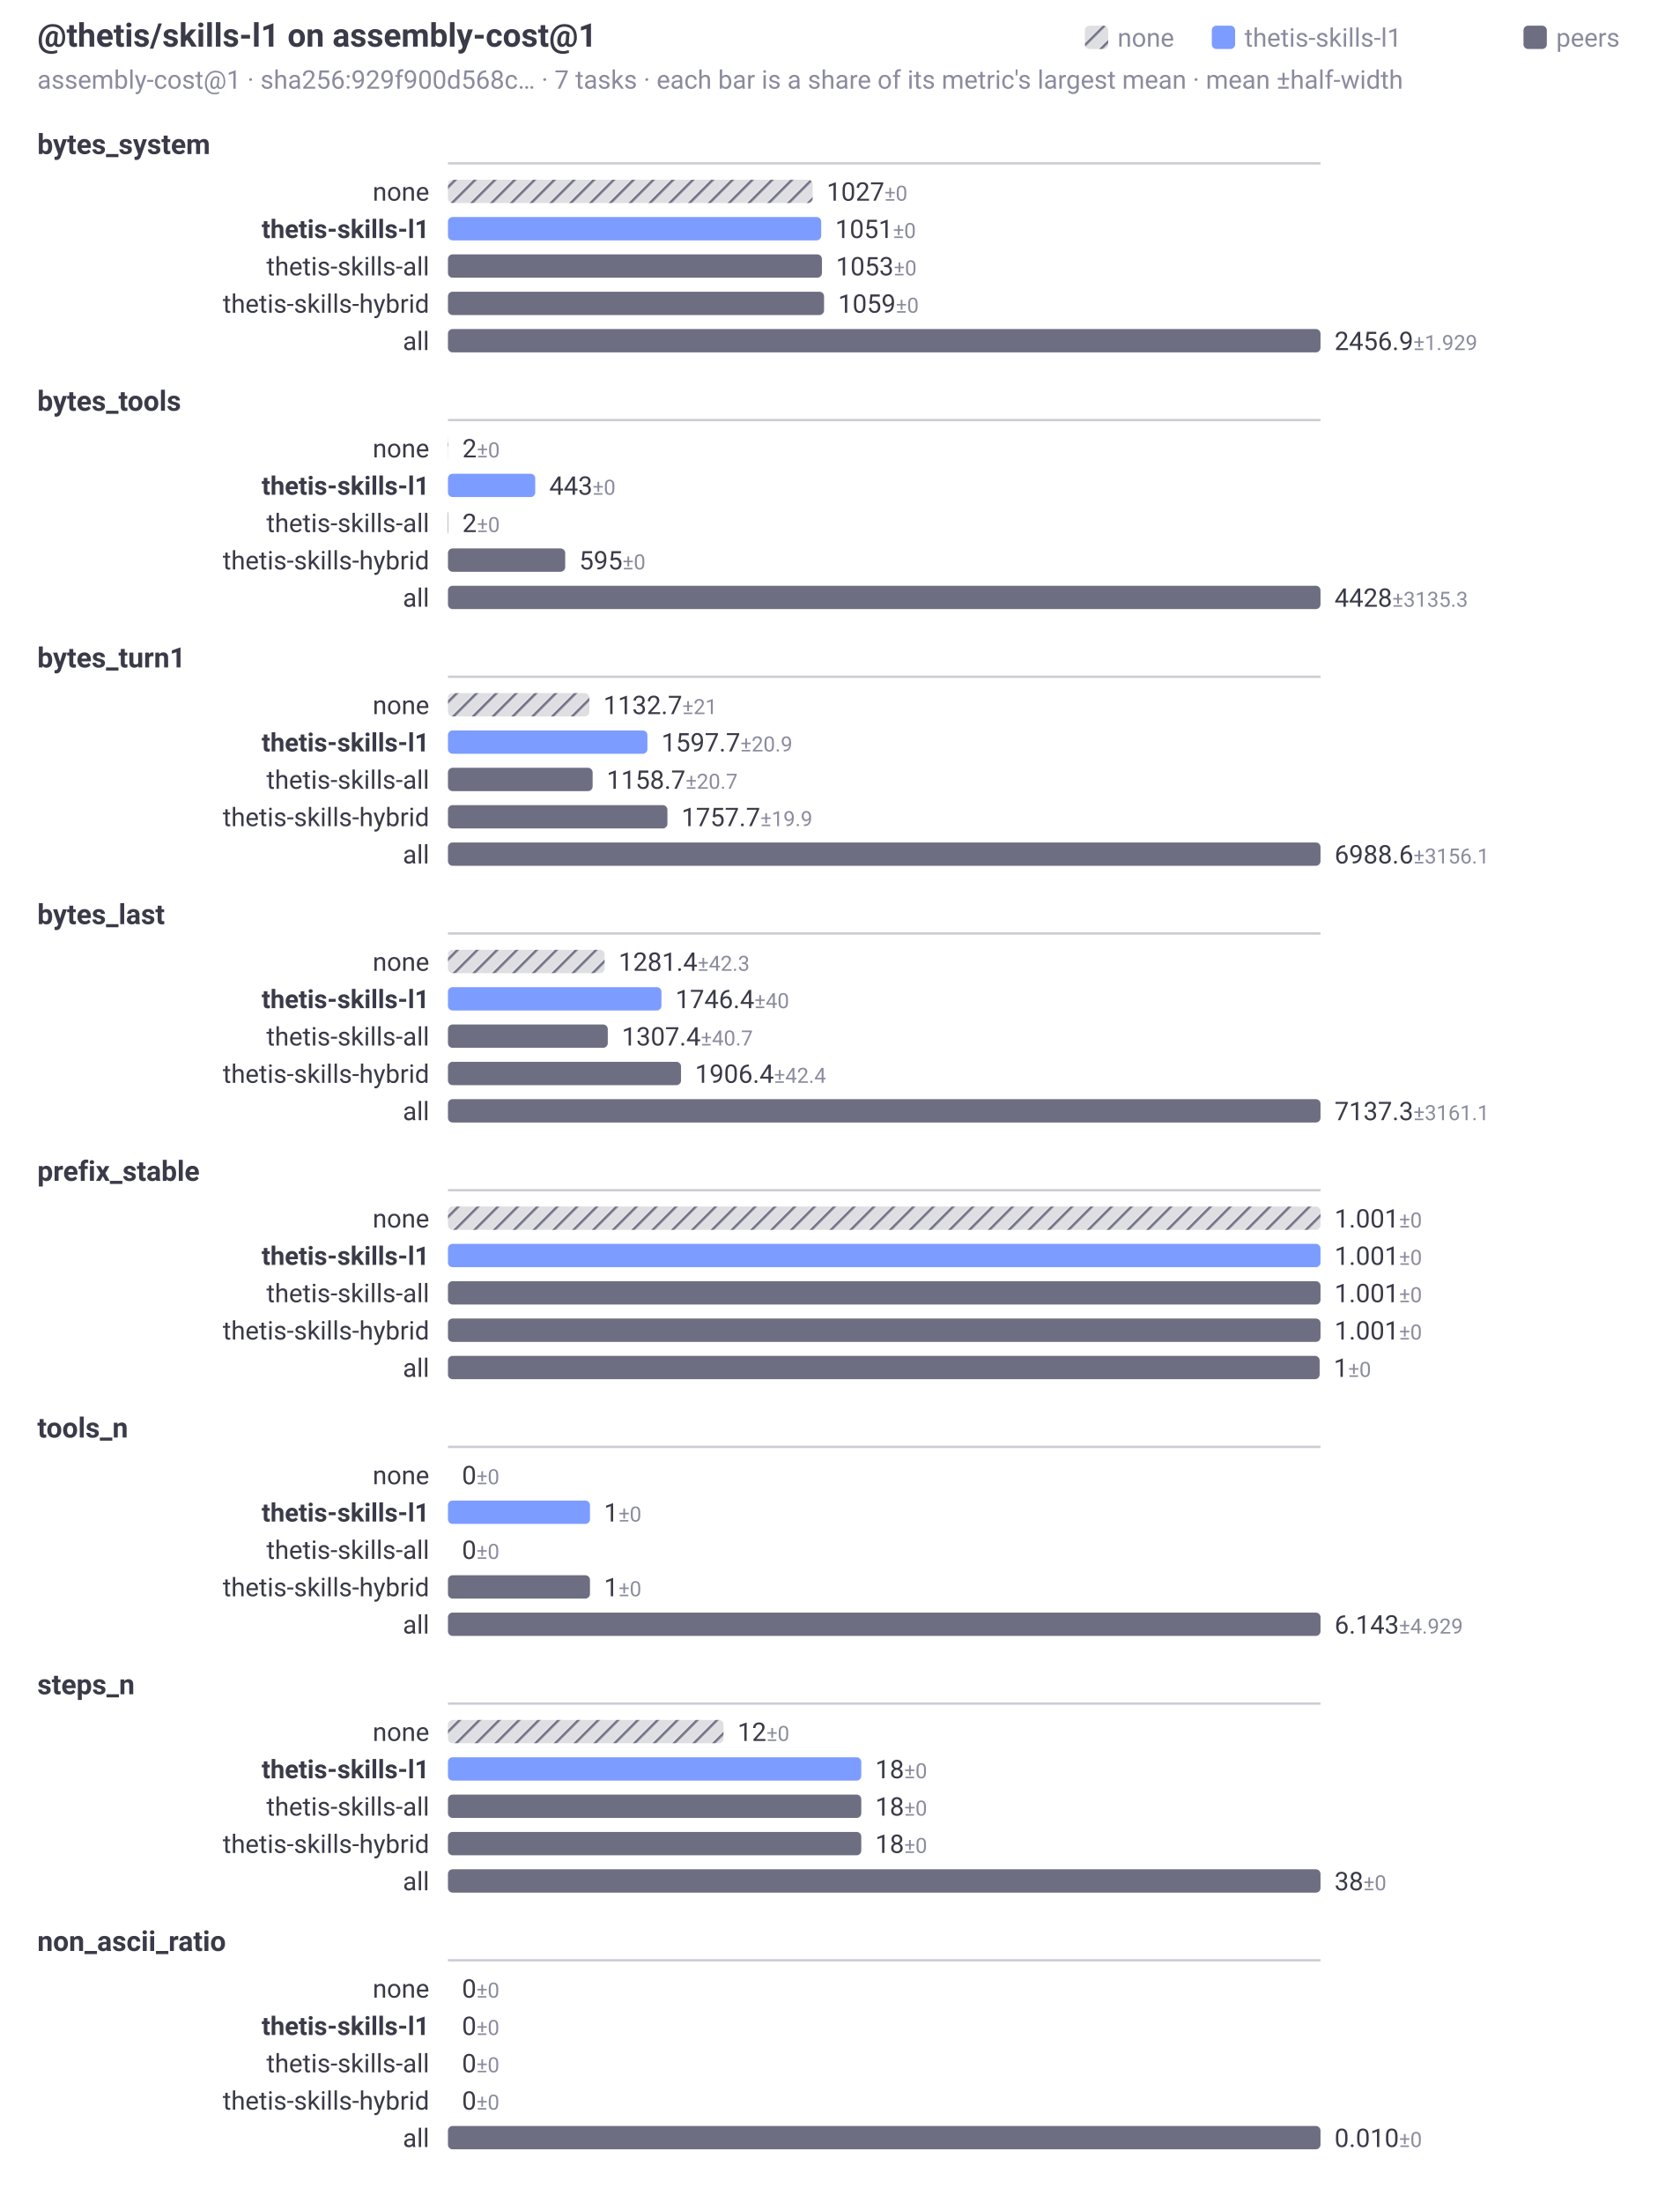
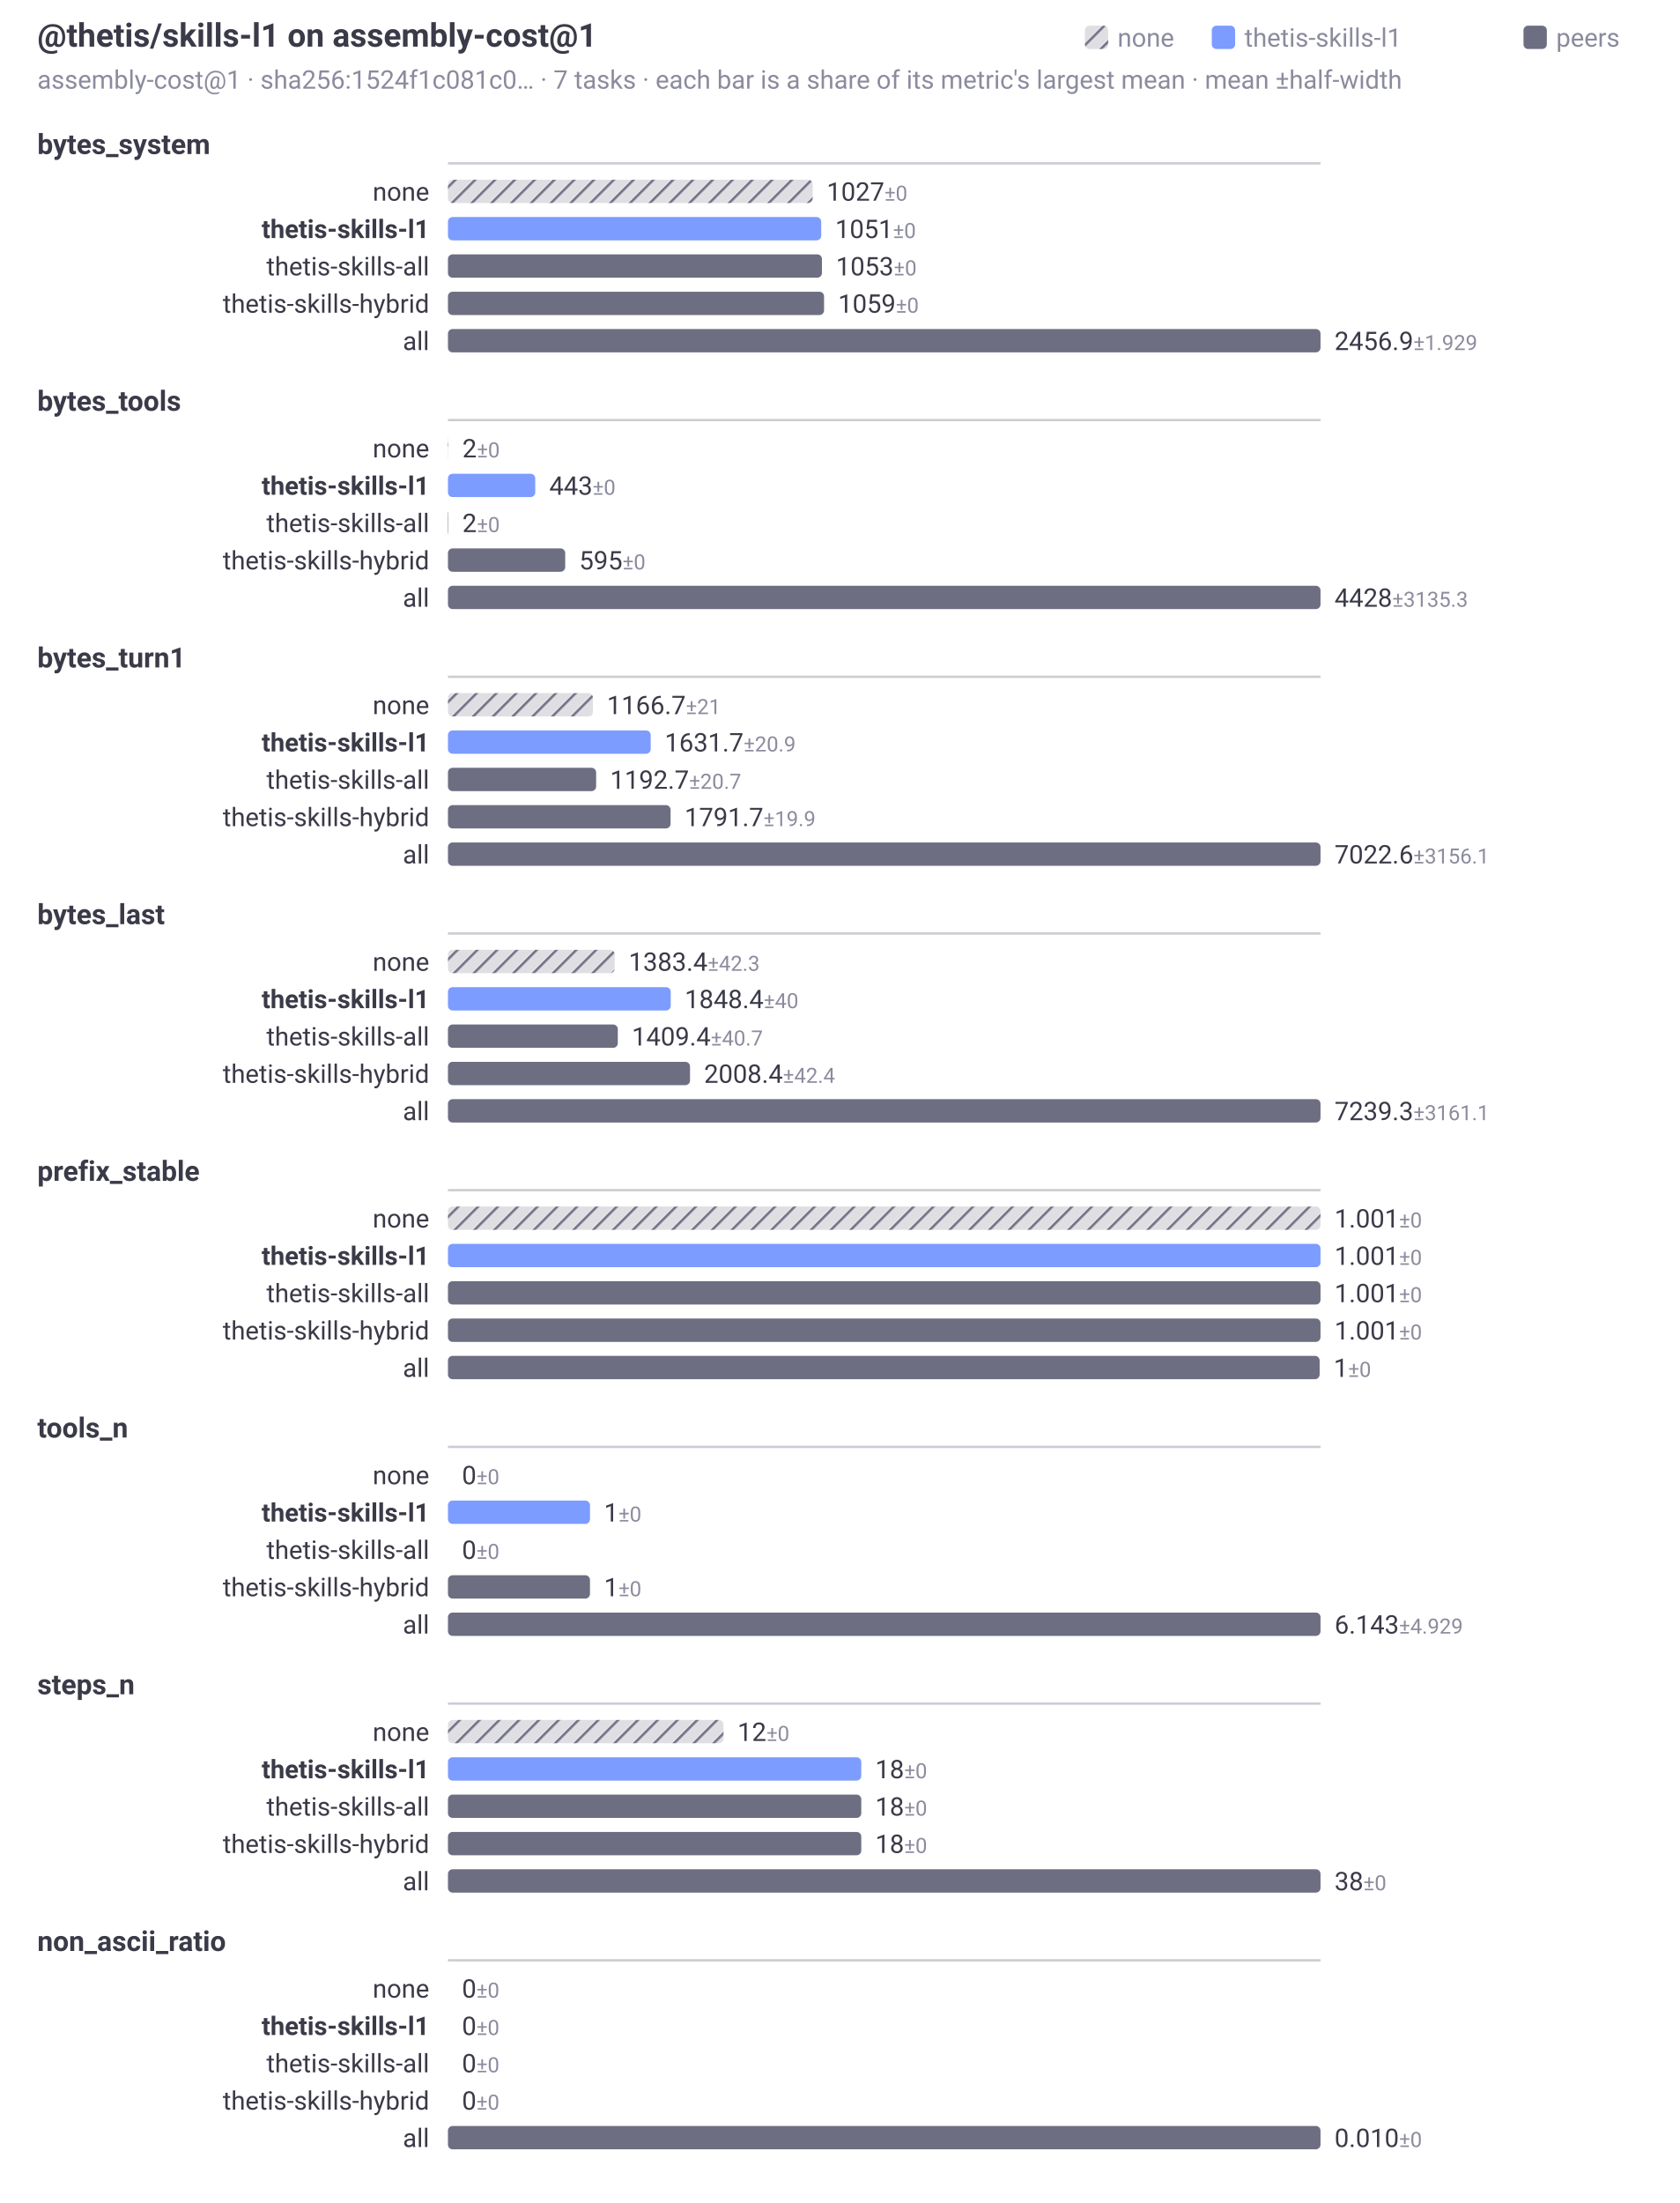
<svg xmlns="http://www.w3.org/2000/svg" width="720" height="944" viewBox="0 0 720 944" role="img" aria-labelledby="t d" font-family="system-ui, -apple-system, Segoe UI, Roboto, sans-serif">
  <style>.t{fill:#3a3a48}.f{fill:#8b8b9e}@media (prefers-color-scheme:dark){.t{fill:#d2d2dc}.f{fill:#9a9aae}}</style>
  <defs>
    <pattern id="hatch" width="6" height="6" patternUnits="userSpaceOnUse" patternTransform="rotate(45)">
      <rect width="6" height="6" fill="#6e6e82" fill-opacity="0.22" />
      <line x1="0" y1="0" x2="0" y2="6" stroke="#6e6e82" stroke-width="2" />
    </pattern>
  </defs>
  <text class="t" x="16" y="20" font-size="14" font-weight="600">@thetis/skills-l1 on assembly-cost@1</text>
-   <text class="f" x="16" y="38" font-size="11">assembly-cost@1 · sha256:929f900d568c… · 7 tasks · each bar is a share of its metric's largest mean · mean ±half-width</text>
+   <text class="f" x="16" y="38" font-size="11">assembly-cost@1 · sha256:1524f1c081c0… · 7 tasks · each bar is a share of its metric's largest mean · mean ±half-width</text>
  <rect x="653" y="11" width="10" height="10" rx="2" fill="#6e6e82" />
  <text class="f" x="667" y="20" font-size="11">peers</text>
  <rect x="519.4" y="11" width="10" height="10" rx="2" fill="#7c9cff" />
  <text class="f" x="533.4" y="20" font-size="11">thetis-skills-l1</text>
  <rect x="465" y="11" width="10" height="10" rx="2" fill="url(#hatch)" />
  <text class="f" x="479" y="20" font-size="11">none</text>
  <text class="t" x="16" y="66" font-size="12" font-weight="600">bytes_system</text>
  <line x1="192" y1="70" x2="566" y2="70" stroke="#6e6e82" stroke-opacity="0.35" stroke-width="1" />
  <text class="t" x="184" y="86" font-size="11" text-anchor="end">none</text>
  <rect x="192" y="77" width="156.34" height="10" rx="2" fill="url(#hatch)" />
  <text class="t" x="354.34" y="86" font-size="11">1027<tspan class="f" font-size="9"> ±0</tspan>
  </text>
  <text class="t" x="184" y="102" font-size="11" text-anchor="end" font-weight="600">thetis-skills-l1</text>
  <rect x="192" y="93" width="159.99" height="10" rx="2" fill="#7c9cff" />
  <text class="t" x="357.99" y="102" font-size="11">1051<tspan class="f" font-size="9"> ±0</tspan>
  </text>
  <text class="t" x="184" y="118" font-size="11" text-anchor="end">thetis-skills-all</text>
  <rect x="192" y="109" width="160.3" height="10" rx="2" fill="#6e6e82" />
  <text class="t" x="358.3" y="118" font-size="11">1053<tspan class="f" font-size="9"> ±0</tspan>
  </text>
  <text class="t" x="184" y="134" font-size="11" text-anchor="end">thetis-skills-hybrid</text>
  <rect x="192" y="125" width="161.21" height="10" rx="2" fill="#6e6e82" />
  <text class="t" x="359.21" y="134" font-size="11">1059<tspan class="f" font-size="9"> ±0</tspan>
  </text>
  <text class="t" x="184" y="150" font-size="11" text-anchor="end">all</text>
  <rect x="192" y="141" width="374" height="10" rx="2" fill="#6e6e82" />
  <text class="t" x="572" y="150" font-size="11">2456.9<tspan class="f" font-size="9"> ±1.929</tspan>
  </text>
  <text class="t" x="16" y="176" font-size="12" font-weight="600">bytes_tools</text>
  <line x1="192" y1="180" x2="566" y2="180" stroke="#6e6e82" stroke-opacity="0.35" stroke-width="1" />
  <text class="t" x="184" y="196" font-size="11" text-anchor="end">none</text>
  <rect x="192" y="187" width="0.17" height="10" rx="2" fill="url(#hatch)" />
  <text class="t" x="198.17" y="196" font-size="11">2<tspan class="f" font-size="9"> ±0</tspan>
  </text>
  <text class="t" x="184" y="212" font-size="11" text-anchor="end" font-weight="600">thetis-skills-l1</text>
  <rect x="192" y="203" width="37.42" height="10" rx="2" fill="#7c9cff" />
  <text class="t" x="235.42" y="212" font-size="11">443<tspan class="f" font-size="9"> ±0</tspan>
  </text>
  <text class="t" x="184" y="228" font-size="11" text-anchor="end">thetis-skills-all</text>
  <rect x="192" y="219" width="0.17" height="10" rx="2" fill="#6e6e82" />
  <text class="t" x="198.17" y="228" font-size="11">2<tspan class="f" font-size="9"> ±0</tspan>
  </text>
  <text class="t" x="184" y="244" font-size="11" text-anchor="end">thetis-skills-hybrid</text>
  <rect x="192" y="235" width="50.26" height="10" rx="2" fill="#6e6e82" />
  <text class="t" x="248.26" y="244" font-size="11">595<tspan class="f" font-size="9"> ±0</tspan>
  </text>
  <text class="t" x="184" y="260" font-size="11" text-anchor="end">all</text>
  <rect x="192" y="251" width="374" height="10" rx="2" fill="#6e6e82" />
  <text class="t" x="572" y="260" font-size="11">4428<tspan class="f" font-size="9"> ±3135.3</tspan>
  </text>
  <text class="t" x="16" y="286" font-size="12" font-weight="600">bytes_turn1</text>
  <line x1="192" y1="290" x2="566" y2="290" stroke="#6e6e82" stroke-opacity="0.35" stroke-width="1" />
  <text class="t" x="184" y="306" font-size="11" text-anchor="end">none</text>
-   <rect x="192" y="297" width="60.62" height="10" rx="2" fill="url(#hatch)" />
-   <text class="t" x="258.62" y="306" font-size="11">1132.7<tspan class="f" font-size="9"> ±21</tspan>
+   <rect x="192" y="297" width="62.14" height="10" rx="2" fill="url(#hatch)" />
+   <text class="t" x="260.14" y="306" font-size="11">1166.7<tspan class="f" font-size="9"> ±21</tspan>
  </text>
  <text class="t" x="184" y="322" font-size="11" text-anchor="end" font-weight="600">thetis-skills-l1</text>
-   <rect x="192" y="313" width="85.5" height="10" rx="2" fill="#7c9cff" />
-   <text class="t" x="283.5" y="322" font-size="11">1597.7<tspan class="f" font-size="9"> ±20.9</tspan>
+   <rect x="192" y="313" width="86.9" height="10" rx="2" fill="#7c9cff" />
+   <text class="t" x="284.9" y="322" font-size="11">1631.7<tspan class="f" font-size="9"> ±20.9</tspan>
  </text>
  <text class="t" x="184" y="338" font-size="11" text-anchor="end">thetis-skills-all</text>
-   <rect x="192" y="329" width="62.01" height="10" rx="2" fill="#6e6e82" />
-   <text class="t" x="260.01" y="338" font-size="11">1158.7<tspan class="f" font-size="9"> ±20.7</tspan>
+   <rect x="192" y="329" width="63.52" height="10" rx="2" fill="#6e6e82" />
+   <text class="t" x="261.52" y="338" font-size="11">1192.7<tspan class="f" font-size="9"> ±20.7</tspan>
  </text>
  <text class="t" x="184" y="354" font-size="11" text-anchor="end">thetis-skills-hybrid</text>
-   <rect x="192" y="345" width="94.07" height="10" rx="2" fill="#6e6e82" />
-   <text class="t" x="292.07" y="354" font-size="11">1757.7<tspan class="f" font-size="9"> ±19.9</tspan>
+   <rect x="192" y="345" width="95.42" height="10" rx="2" fill="#6e6e82" />
+   <text class="t" x="293.42" y="354" font-size="11">1791.7<tspan class="f" font-size="9"> ±19.9</tspan>
  </text>
  <text class="t" x="184" y="370" font-size="11" text-anchor="end">all</text>
  <rect x="192" y="361" width="374" height="10" rx="2" fill="#6e6e82" />
-   <text class="t" x="572" y="370" font-size="11">6988.6<tspan class="f" font-size="9"> ±3156.1</tspan>
+   <text class="t" x="572" y="370" font-size="11">7022.6<tspan class="f" font-size="9"> ±3156.1</tspan>
  </text>
  <text class="t" x="16" y="396" font-size="12" font-weight="600">bytes_last</text>
  <line x1="192" y1="400" x2="566" y2="400" stroke="#6e6e82" stroke-opacity="0.35" stroke-width="1" />
  <text class="t" x="184" y="416" font-size="11" text-anchor="end">none</text>
-   <rect x="192" y="407" width="67.15" height="10" rx="2" fill="url(#hatch)" />
-   <text class="t" x="265.15" y="416" font-size="11">1281.4<tspan class="f" font-size="9"> ±42.3</tspan>
+   <rect x="192" y="407" width="71.47" height="10" rx="2" fill="url(#hatch)" />
+   <text class="t" x="269.47" y="416" font-size="11">1383.4<tspan class="f" font-size="9"> ±42.3</tspan>
  </text>
  <text class="t" x="184" y="432" font-size="11" text-anchor="end" font-weight="600">thetis-skills-l1</text>
-   <rect x="192" y="423" width="91.51" height="10" rx="2" fill="#7c9cff" />
-   <text class="t" x="289.51" y="432" font-size="11">1746.4<tspan class="f" font-size="9"> ±40</tspan>
+   <rect x="192" y="423" width="95.49" height="10" rx="2" fill="#7c9cff" />
+   <text class="t" x="293.49" y="432" font-size="11">1848.4<tspan class="f" font-size="9"> ±40</tspan>
  </text>
  <text class="t" x="184" y="448" font-size="11" text-anchor="end">thetis-skills-all</text>
-   <rect x="192" y="439" width="68.51" height="10" rx="2" fill="#6e6e82" />
-   <text class="t" x="266.51" y="448" font-size="11">1307.4<tspan class="f" font-size="9"> ±40.7</tspan>
+   <rect x="192" y="439" width="72.81" height="10" rx="2" fill="#6e6e82" />
+   <text class="t" x="270.81" y="448" font-size="11">1409.4<tspan class="f" font-size="9"> ±40.7</tspan>
  </text>
  <text class="t" x="184" y="464" font-size="11" text-anchor="end">thetis-skills-hybrid</text>
-   <rect x="192" y="455" width="99.9" height="10" rx="2" fill="#6e6e82" />
-   <text class="t" x="297.9" y="464" font-size="11">1906.4<tspan class="f" font-size="9"> ±42.4</tspan>
+   <rect x="192" y="455" width="103.76" height="10" rx="2" fill="#6e6e82" />
+   <text class="t" x="301.76" y="464" font-size="11">2008.4<tspan class="f" font-size="9"> ±42.4</tspan>
  </text>
  <text class="t" x="184" y="480" font-size="11" text-anchor="end">all</text>
  <rect x="192" y="471" width="374" height="10" rx="2" fill="#6e6e82" />
-   <text class="t" x="572" y="480" font-size="11">7137.3<tspan class="f" font-size="9"> ±3161.1</tspan>
+   <text class="t" x="572" y="480" font-size="11">7239.3<tspan class="f" font-size="9"> ±3161.1</tspan>
  </text>
  <text class="t" x="16" y="506" font-size="12" font-weight="600">prefix_stable</text>
  <line x1="192" y1="510" x2="566" y2="510" stroke="#6e6e82" stroke-opacity="0.35" stroke-width="1" />
  <text class="t" x="184" y="526" font-size="11" text-anchor="end">none</text>
  <rect x="192" y="517" width="374" height="10" rx="2" fill="url(#hatch)" />
  <text class="t" x="572" y="526" font-size="11">1.001<tspan class="f" font-size="9"> ±0</tspan>
  </text>
  <text class="t" x="184" y="542" font-size="11" text-anchor="end" font-weight="600">thetis-skills-l1</text>
  <rect x="192" y="533" width="374" height="10" rx="2" fill="#7c9cff" />
  <text class="t" x="572" y="542" font-size="11">1.001<tspan class="f" font-size="9"> ±0</tspan>
  </text>
  <text class="t" x="184" y="558" font-size="11" text-anchor="end">thetis-skills-all</text>
  <rect x="192" y="549" width="374" height="10" rx="2" fill="#6e6e82" />
  <text class="t" x="572" y="558" font-size="11">1.001<tspan class="f" font-size="9"> ±0</tspan>
  </text>
  <text class="t" x="184" y="574" font-size="11" text-anchor="end">thetis-skills-hybrid</text>
  <rect x="192" y="565" width="374" height="10" rx="2" fill="#6e6e82" />
  <text class="t" x="572" y="574" font-size="11">1.001<tspan class="f" font-size="9"> ±0</tspan>
  </text>
  <text class="t" x="184" y="590" font-size="11" text-anchor="end">all</text>
  <rect x="192" y="581" width="373.63" height="10" rx="2" fill="#6e6e82" />
  <text class="t" x="571.63" y="590" font-size="11">1<tspan class="f" font-size="9"> ±0</tspan>
  </text>
  <text class="t" x="16" y="616" font-size="12" font-weight="600">tools_n</text>
  <line x1="192" y1="620" x2="566" y2="620" stroke="#6e6e82" stroke-opacity="0.35" stroke-width="1" />
  <text class="t" x="184" y="636" font-size="11" text-anchor="end">none</text>
  <rect x="192" y="627" width="0" height="10" rx="2" fill="url(#hatch)" />
  <text class="t" x="198" y="636" font-size="11">0<tspan class="f" font-size="9"> ±0</tspan>
  </text>
  <text class="t" x="184" y="652" font-size="11" text-anchor="end" font-weight="600">thetis-skills-l1</text>
  <rect x="192" y="643" width="60.88" height="10" rx="2" fill="#7c9cff" />
  <text class="t" x="258.88" y="652" font-size="11">1<tspan class="f" font-size="9"> ±0</tspan>
  </text>
  <text class="t" x="184" y="668" font-size="11" text-anchor="end">thetis-skills-all</text>
  <rect x="192" y="659" width="0" height="10" rx="2" fill="#6e6e82" />
  <text class="t" x="198" y="668" font-size="11">0<tspan class="f" font-size="9"> ±0</tspan>
  </text>
  <text class="t" x="184" y="684" font-size="11" text-anchor="end">thetis-skills-hybrid</text>
  <rect x="192" y="675" width="60.88" height="10" rx="2" fill="#6e6e82" />
  <text class="t" x="258.88" y="684" font-size="11">1<tspan class="f" font-size="9"> ±0</tspan>
  </text>
  <text class="t" x="184" y="700" font-size="11" text-anchor="end">all</text>
  <rect x="192" y="691" width="374" height="10" rx="2" fill="#6e6e82" />
  <text class="t" x="572" y="700" font-size="11">6.143<tspan class="f" font-size="9"> ±4.929</tspan>
  </text>
  <text class="t" x="16" y="726" font-size="12" font-weight="600">steps_n</text>
  <line x1="192" y1="730" x2="566" y2="730" stroke="#6e6e82" stroke-opacity="0.35" stroke-width="1" />
  <text class="t" x="184" y="746" font-size="11" text-anchor="end">none</text>
  <rect x="192" y="737" width="118.11" height="10" rx="2" fill="url(#hatch)" />
  <text class="t" x="316.11" y="746" font-size="11">12<tspan class="f" font-size="9"> ±0</tspan>
  </text>
  <text class="t" x="184" y="762" font-size="11" text-anchor="end" font-weight="600">thetis-skills-l1</text>
  <rect x="192" y="753" width="177.16" height="10" rx="2" fill="#7c9cff" />
  <text class="t" x="375.16" y="762" font-size="11">18<tspan class="f" font-size="9"> ±0</tspan>
  </text>
  <text class="t" x="184" y="778" font-size="11" text-anchor="end">thetis-skills-all</text>
  <rect x="192" y="769" width="177.16" height="10" rx="2" fill="#6e6e82" />
  <text class="t" x="375.16" y="778" font-size="11">18<tspan class="f" font-size="9"> ±0</tspan>
  </text>
  <text class="t" x="184" y="794" font-size="11" text-anchor="end">thetis-skills-hybrid</text>
  <rect x="192" y="785" width="177.16" height="10" rx="2" fill="#6e6e82" />
  <text class="t" x="375.16" y="794" font-size="11">18<tspan class="f" font-size="9"> ±0</tspan>
  </text>
  <text class="t" x="184" y="810" font-size="11" text-anchor="end">all</text>
  <rect x="192" y="801" width="374" height="10" rx="2" fill="#6e6e82" />
  <text class="t" x="572" y="810" font-size="11">38<tspan class="f" font-size="9"> ±0</tspan>
  </text>
  <text class="t" x="16" y="836" font-size="12" font-weight="600">non_ascii_ratio</text>
  <line x1="192" y1="840" x2="566" y2="840" stroke="#6e6e82" stroke-opacity="0.35" stroke-width="1" />
  <text class="t" x="184" y="856" font-size="11" text-anchor="end">none</text>
  <rect x="192" y="847" width="0" height="10" rx="2" fill="url(#hatch)" />
  <text class="t" x="198" y="856" font-size="11">0<tspan class="f" font-size="9"> ±0</tspan>
  </text>
  <text class="t" x="184" y="872" font-size="11" text-anchor="end" font-weight="600">thetis-skills-l1</text>
  <rect x="192" y="863" width="0" height="10" rx="2" fill="#7c9cff" />
  <text class="t" x="198" y="872" font-size="11">0<tspan class="f" font-size="9"> ±0</tspan>
  </text>
  <text class="t" x="184" y="888" font-size="11" text-anchor="end">thetis-skills-all</text>
  <rect x="192" y="879" width="0" height="10" rx="2" fill="#6e6e82" />
  <text class="t" x="198" y="888" font-size="11">0<tspan class="f" font-size="9"> ±0</tspan>
  </text>
  <text class="t" x="184" y="904" font-size="11" text-anchor="end">thetis-skills-hybrid</text>
  <rect x="192" y="895" width="0" height="10" rx="2" fill="#6e6e82" />
  <text class="t" x="198" y="904" font-size="11">0<tspan class="f" font-size="9"> ±0</tspan>
  </text>
  <text class="t" x="184" y="920" font-size="11" text-anchor="end">all</text>
  <rect x="192" y="911" width="374" height="10" rx="2" fill="#6e6e82" />
  <text class="t" x="572" y="920" font-size="11">0.010<tspan class="f" font-size="9"> ±0</tspan>
  </text>
</svg>
